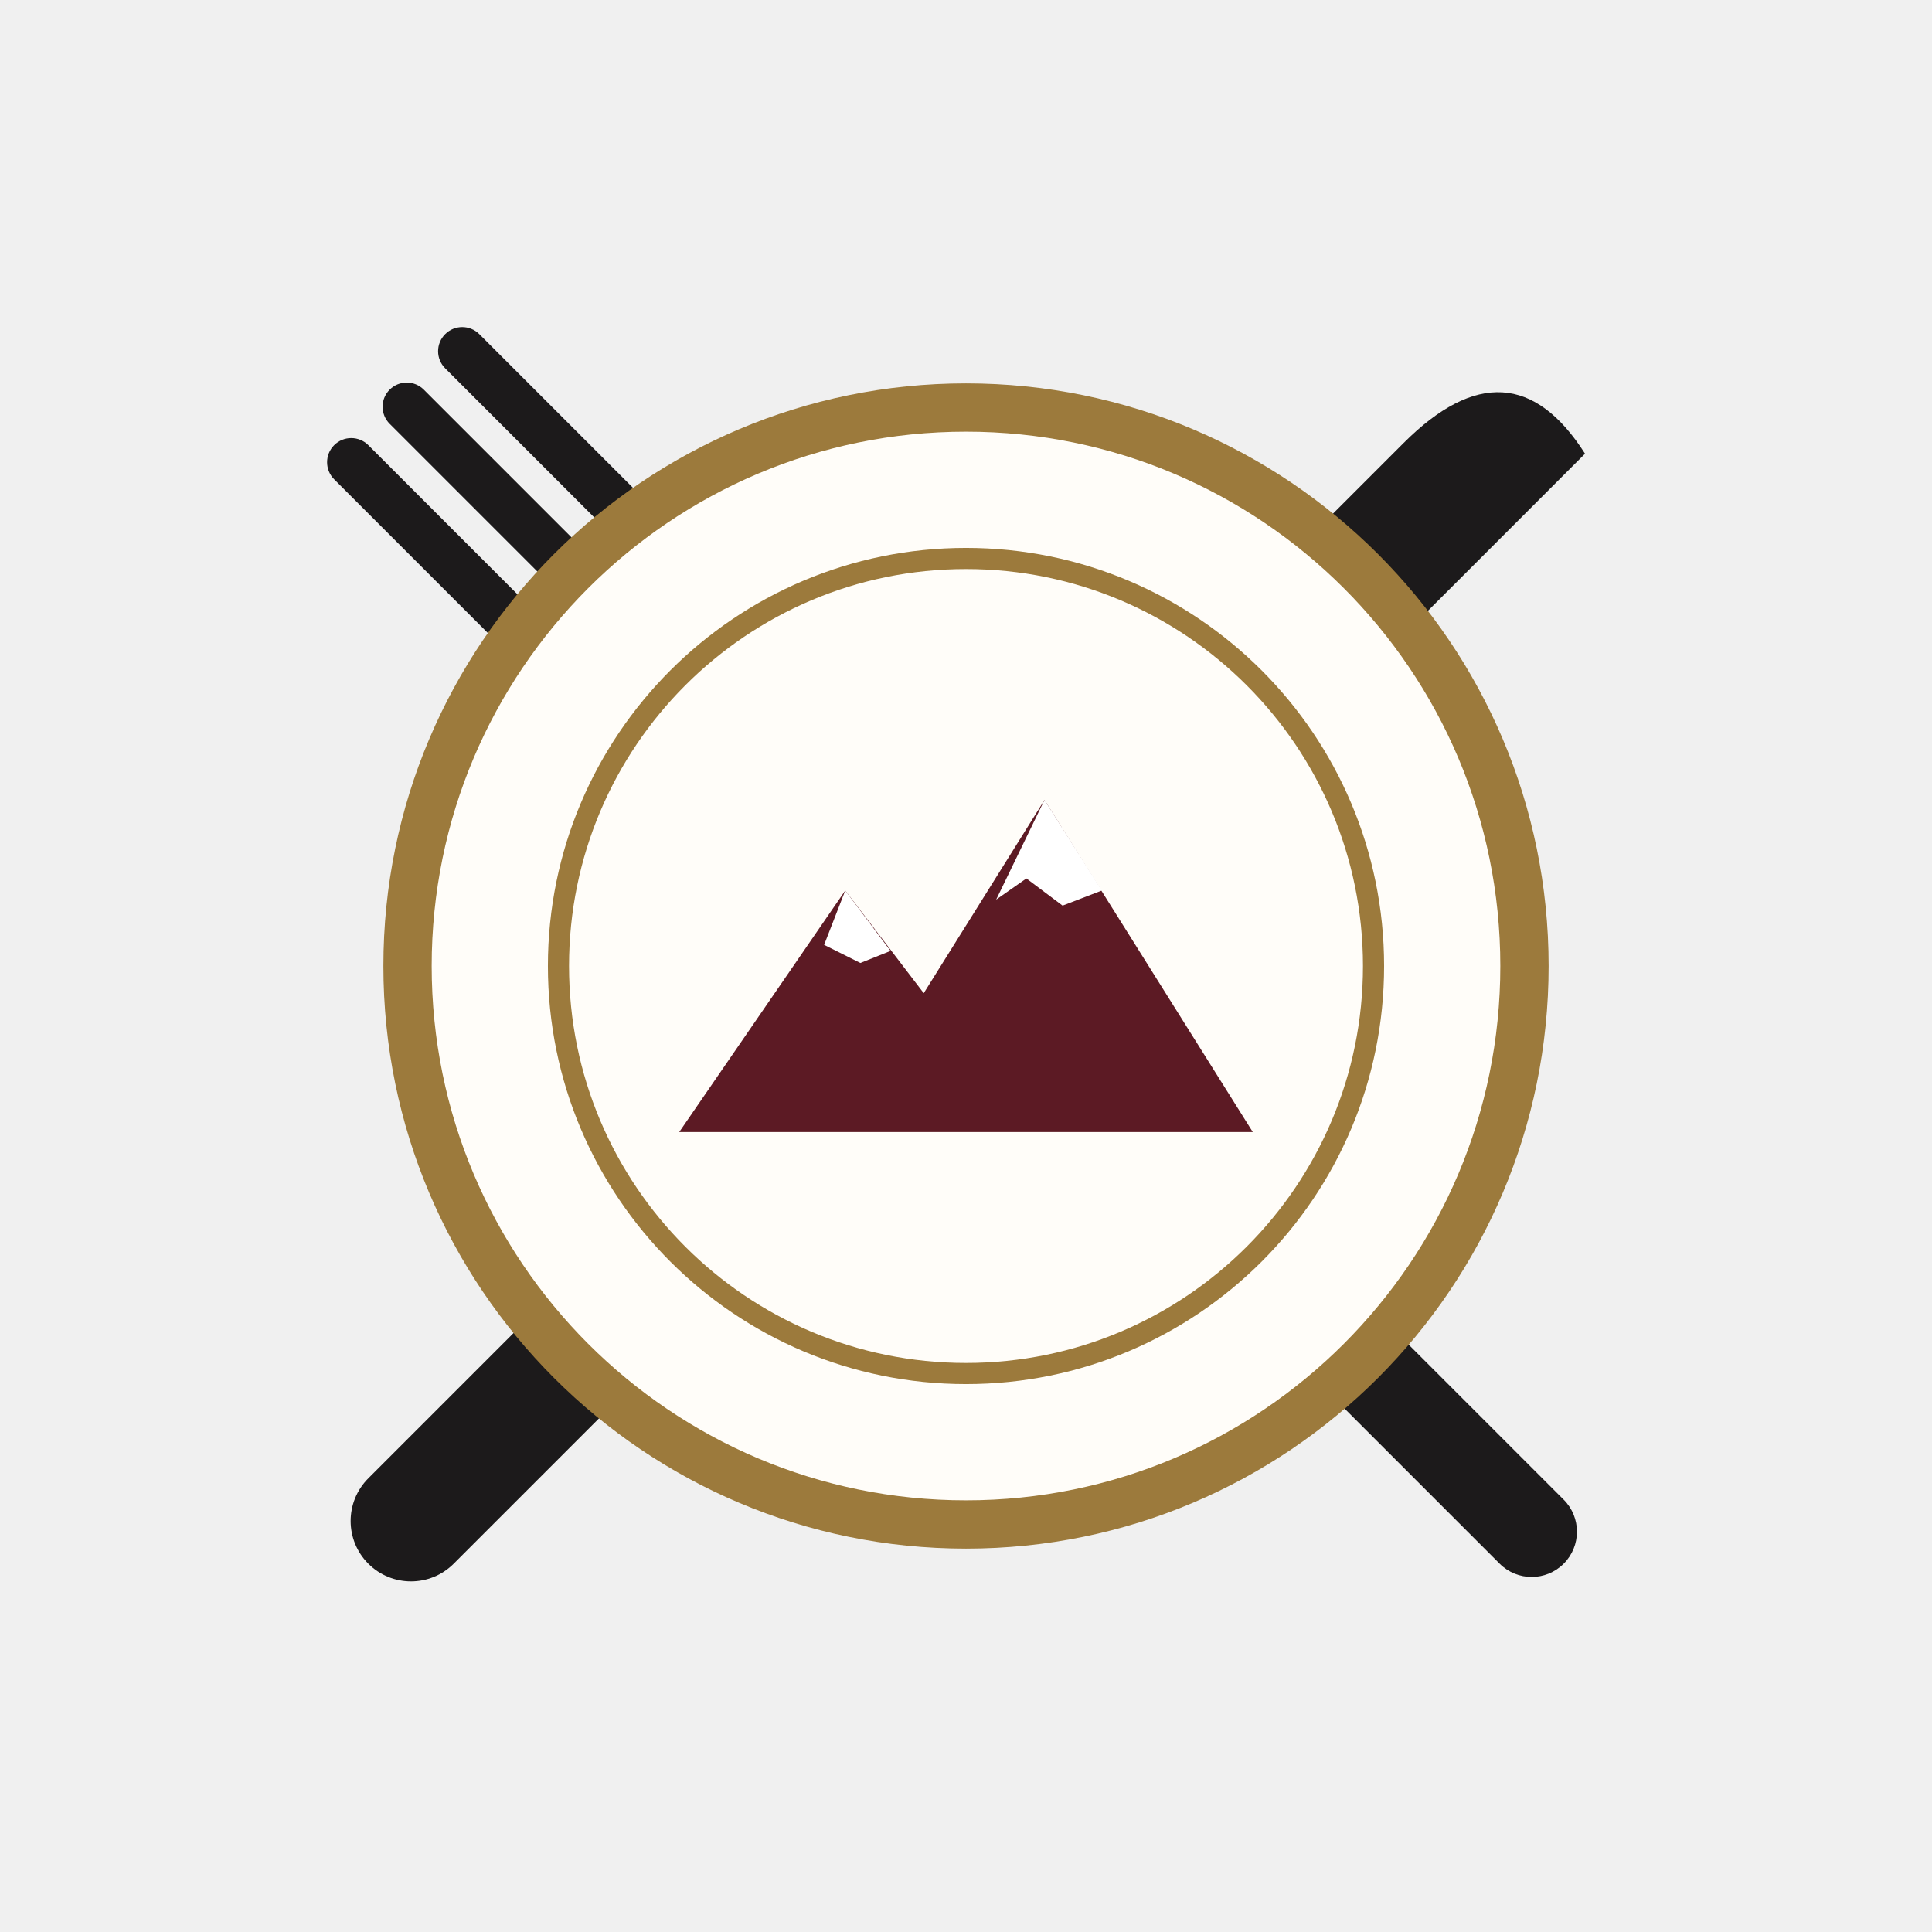
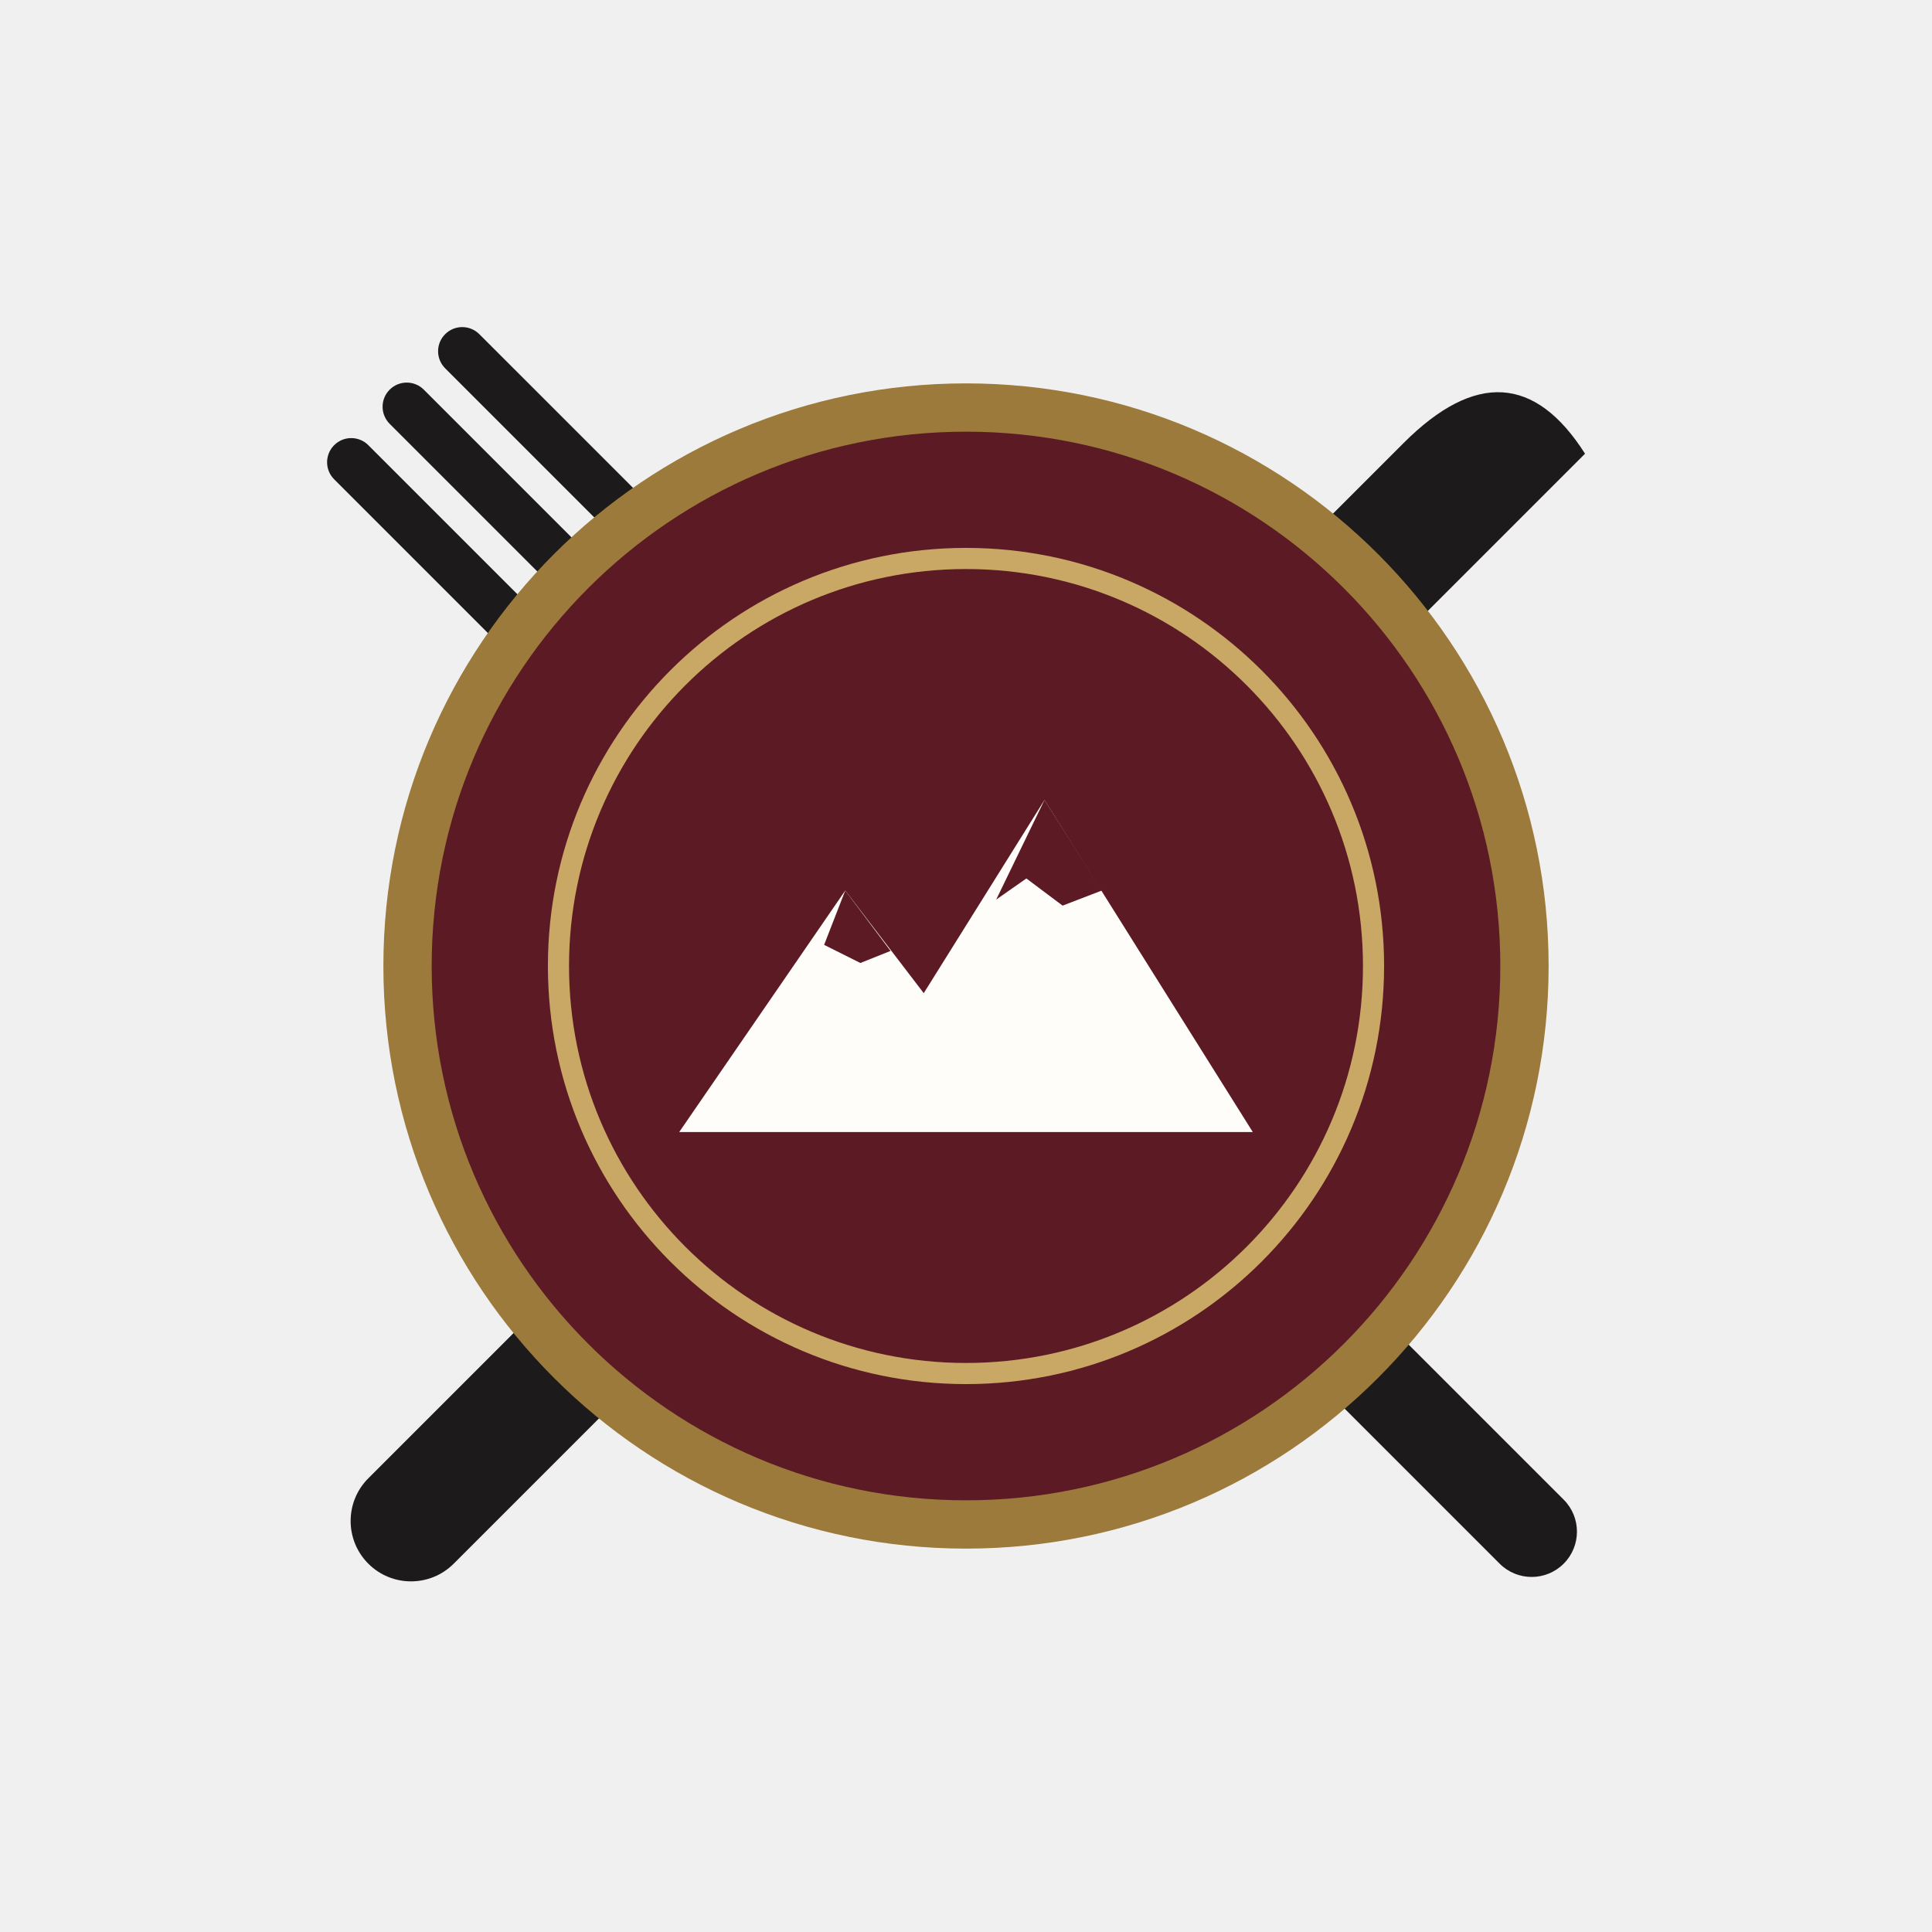
<svg xmlns="http://www.w3.org/2000/svg" viewBox="0 0 64 64">
  <g transform="rotate(45 32 32)" fill="#1c1a1b">
    <rect x="30" y="35" width="4" height="25" rx="2" />
    <path d="M30 36V9.5Q30 4.5 34.5 5.5V36Z" />
  </g>
  <g transform="rotate(-45 32 32)" fill="#1c1a1b">
    <rect x="30.5" y="35" width="3" height="25" rx="1.5" />
    <rect x="28.6" y="21" width="6.8" height="15" rx="2.4" />
    <rect x="28.6" y="5" width="1.6" height="18" rx=".8" />
    <rect x="31.2" y="5" width="1.6" height="18" rx=".8" />
    <rect x="33.8" y="5" width="1.6" height="18" rx=".8" />
  </g>
-   <circle cx="32" cy="32" r="18.5" fill="#fffdf9" stroke="#9c7a3c" stroke-width="1.6" />
-   <circle cx="32" cy="32" r="13.5" fill="none" stroke="#9c7a3c" stroke-width=".7" />
-   <path d="M22.5 37.5 28 29.5l2.6 3.4 4-6.4 6.9 11Z" fill="#5c1a24" />
-   <path d="M28 29.5l1.5 2-1 .4-1.2-.6ZM34.6 26.5l1.9 3-1.3.5-1.2-.9-1 .7Z" fill="#fff" />
+   <circle cx="32" cy="32" r="18.5" fill="#5c1a24" stroke="#9c7a3c" stroke-width="1.6" />
+   <circle cx="32" cy="32" r="13.5" fill="none" stroke="#c9a764" stroke-width=".7" />
+   <path d="M22.5 37.5 28 29.5l2.6 3.4 4-6.4 6.9 11Z" fill="#fffdf9" />
+   <path d="M28 29.5l1.5 2-1 .4-1.2-.6ZM34.6 26.5l1.9 3-1.3.5-1.2-.9-1 .7Z" fill="#5c1a24" />
</svg>
